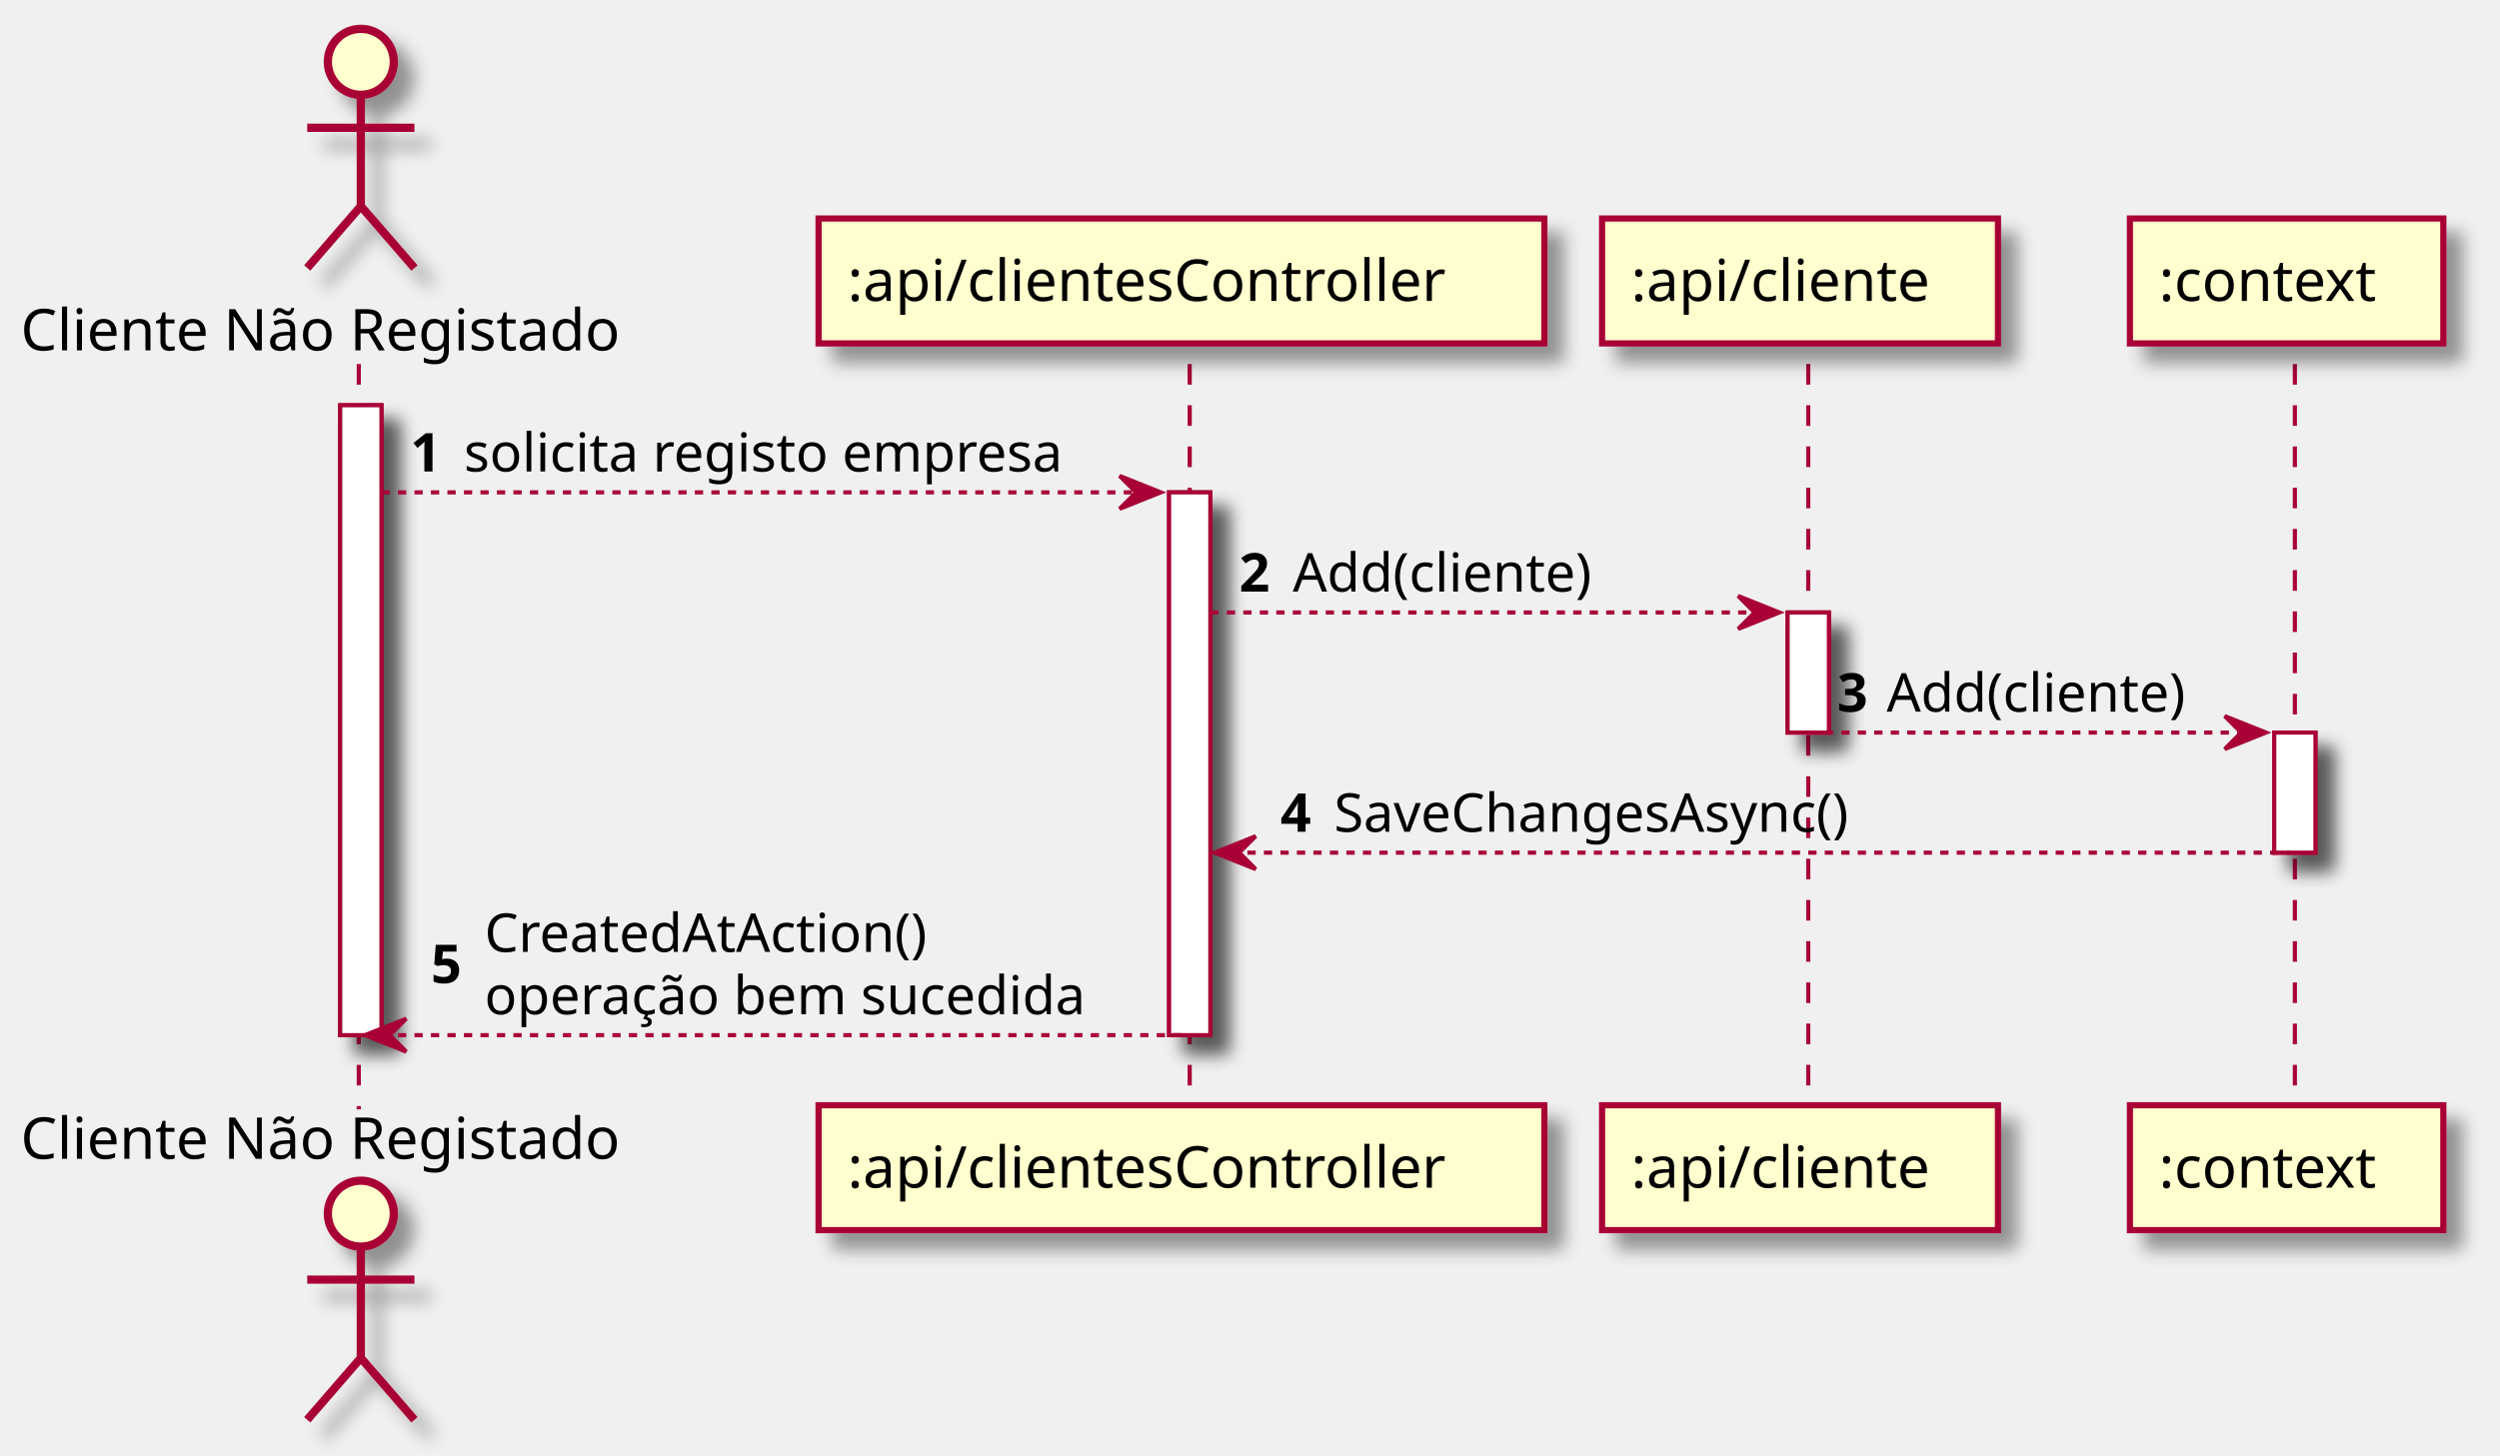
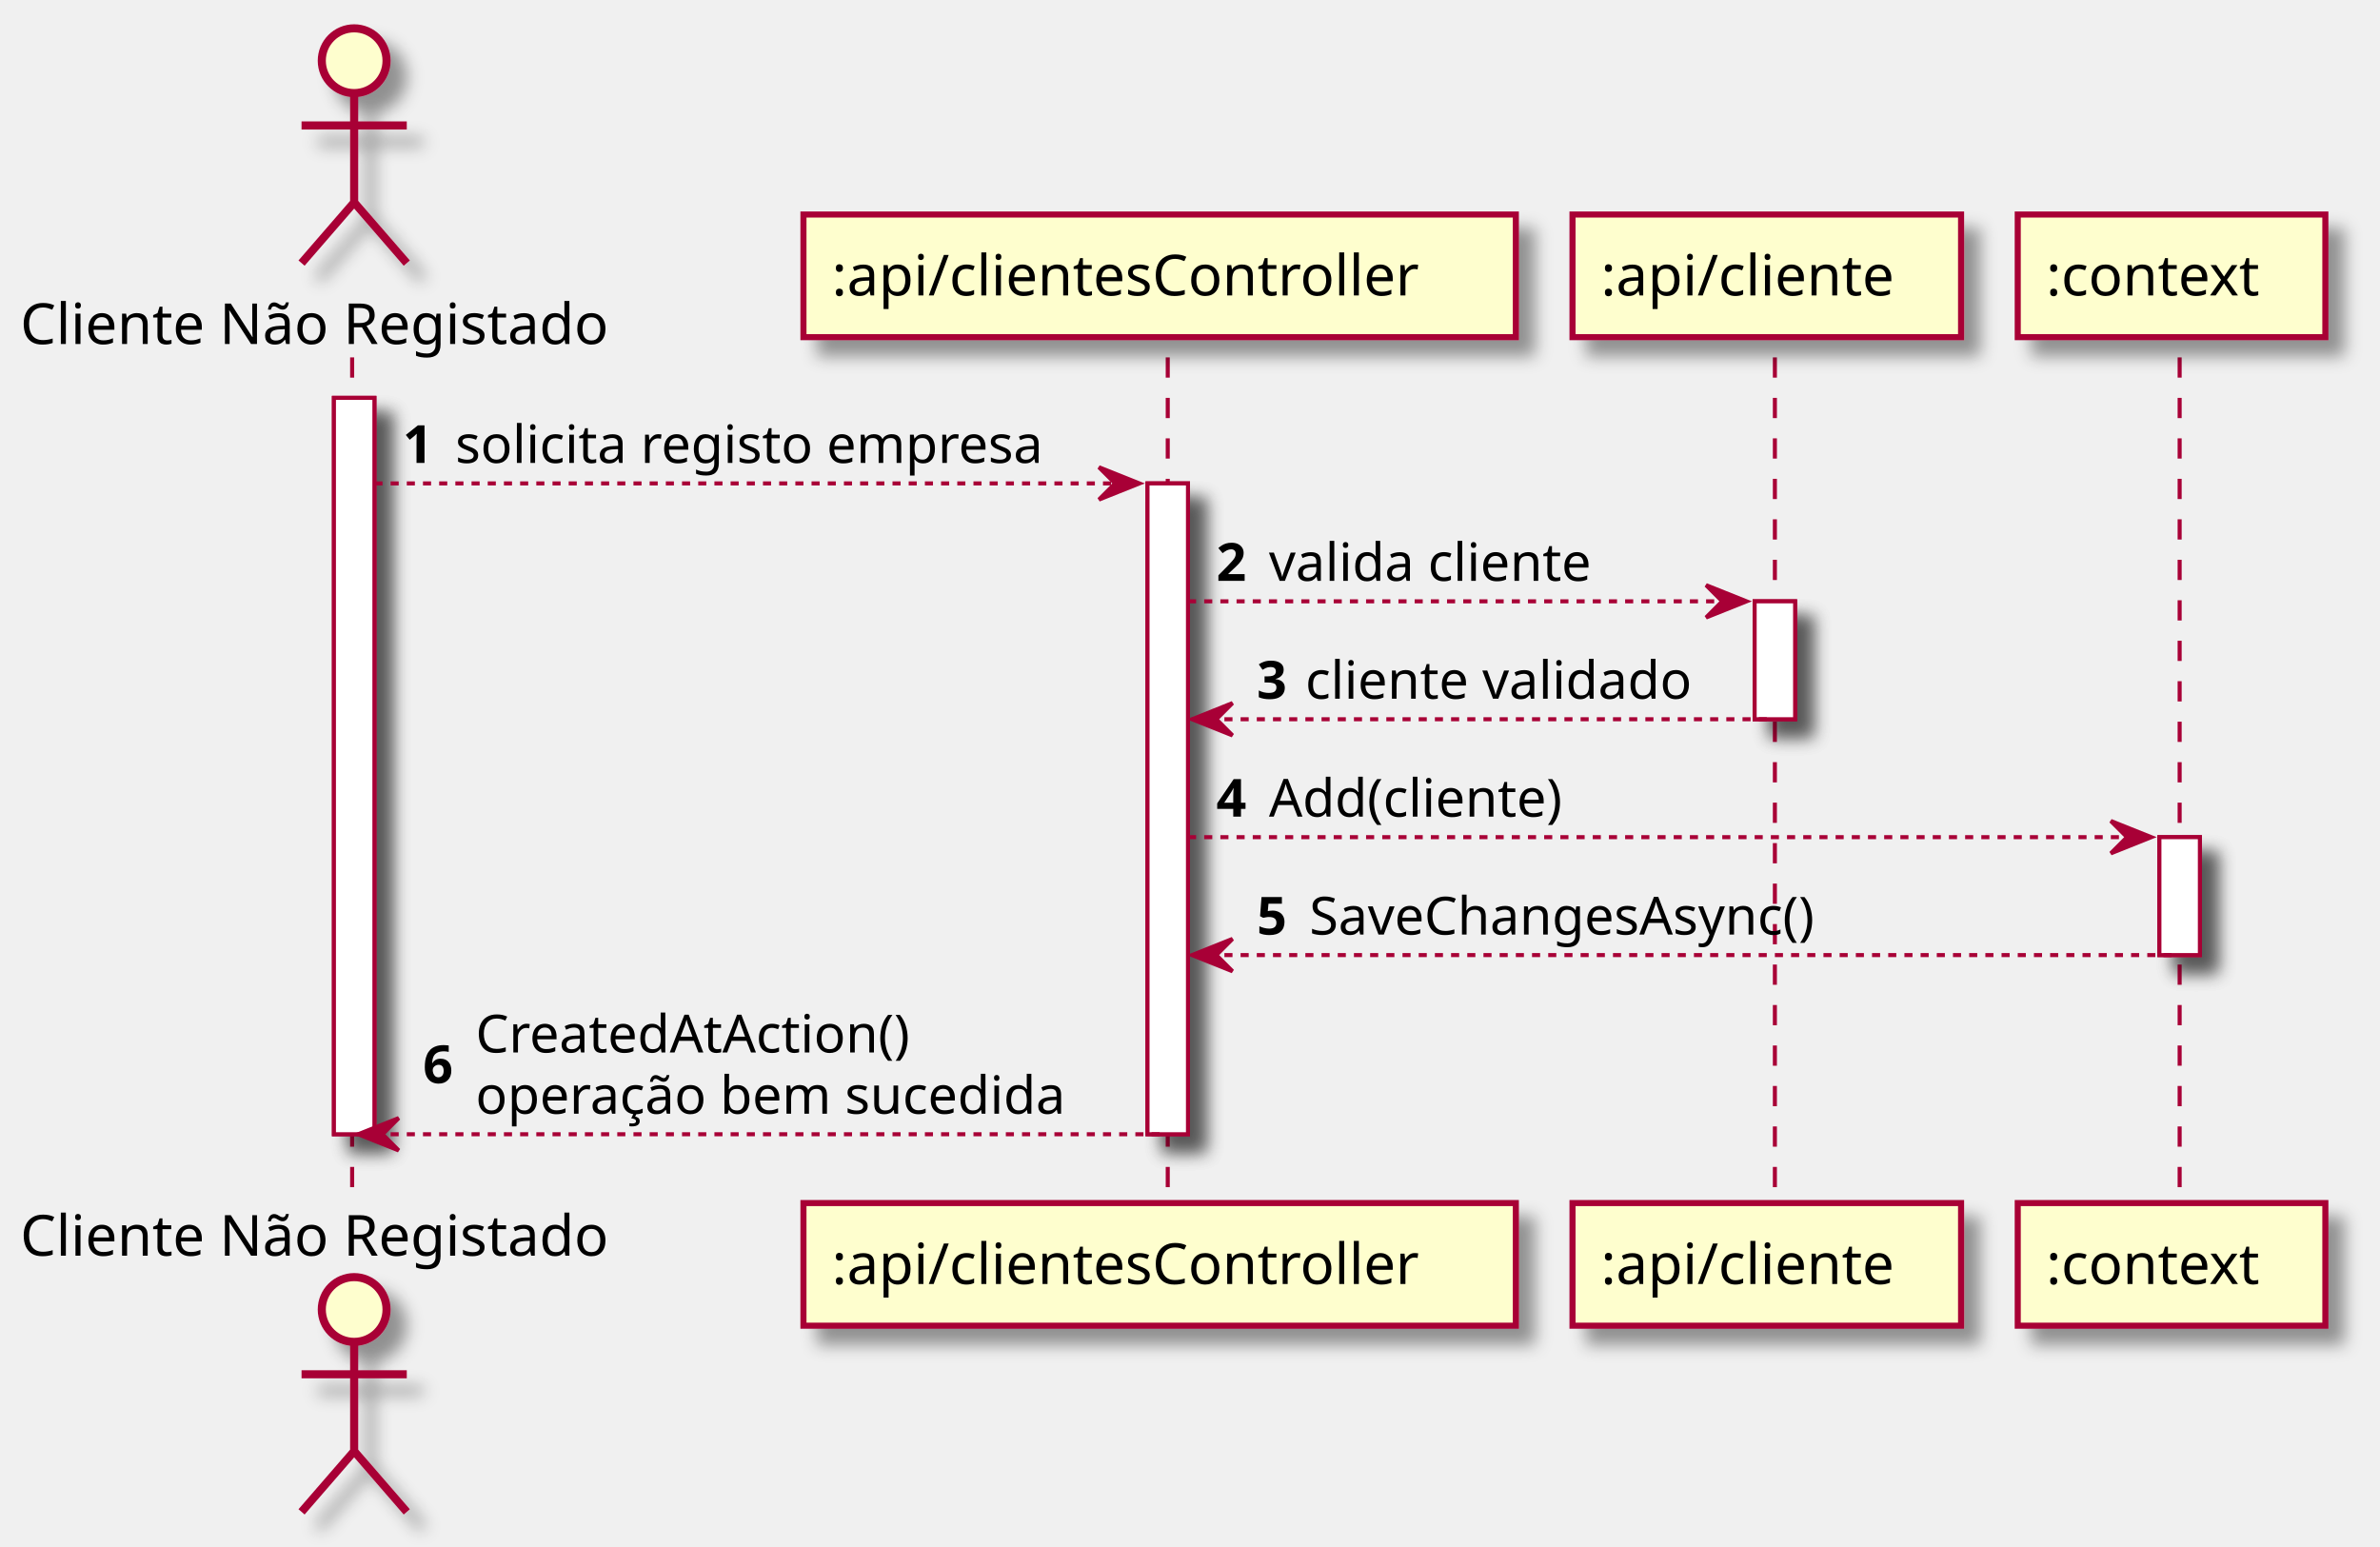
- <svg xmlns="http://www.w3.org/2000/svg" contentScriptType="application/ecmascript" contentStyleType="text/css" height="353px" preserveAspectRatio="none" style="width:606px;height:353px;" version="1.1" viewBox="0 0 606 353" width="606px" zoomAndPan="magnify">
+ <svg xmlns="http://www.w3.org/2000/svg" contentScriptType="application/ecmascript" contentStyleType="text/css" height="382px" preserveAspectRatio="none" style="width:588px;height:382px;" version="1.1" viewBox="0 0 588 382" width="588px" zoomAndPan="magnify">
  <defs>
-     <filter height="300%" id="fntfvi8fpnv71" width="300%" x="-1" y="-1">
+     <filter height="300%" id="figxw8kcftzw" width="300%" x="-1" y="-1">
      <feGaussianBlur result="blurOut" stdDeviation="2.0" />
      <feColorMatrix in="blurOut" result="blurOut2" type="matrix" values="0 0 0 0 0 0 0 0 0 0 0 0 0 0 0 0 0 0 .4 0" />
      <feOffset dx="4.0" dy="4.0" in="blurOut2" result="blurOut3" />
      <feBlend in="SourceGraphic" in2="blurOut3" mode="normal" />
    </filter>
  </defs>
  <g>
-     <rect fill="#FFFFFF" filter="url(#fntfvi8fpnv71)" height="152.797" style="stroke:#A80036;stroke-width:1.0;" width="10" x="82.5" y="98.297" />
-     <rect fill="#FFFFFF" filter="url(#fntfvi8fpnv71)" height="131.664" style="stroke:#A80036;stroke-width:1.0;" width="10" x="283.5" y="119.43" />
-     <rect fill="#FFFFFF" filter="url(#fntfvi8fpnv71)" height="29.133" style="stroke:#A80036;stroke-width:1.0;" width="10" x="433.5" y="148.562" />
-     <rect fill="#FFFFFF" filter="url(#fntfvi8fpnv71)" height="29.133" style="stroke:#A80036;stroke-width:1.0;" width="10" x="551.5" y="177.695" />
-     <line style="stroke:#A80036;stroke-width:1.0;stroke-dasharray:5.0,5.0;" x1="87" x2="87" y1="88.297" y2="269.094" />
-     <line style="stroke:#A80036;stroke-width:1.0;stroke-dasharray:5.0,5.0;" x1="288.5" x2="288.5" y1="88.297" y2="269.094" />
-     <line style="stroke:#A80036;stroke-width:1.0;stroke-dasharray:5.0,5.0;" x1="438.5" x2="438.5" y1="88.297" y2="269.094" />
-     <line style="stroke:#A80036;stroke-width:1.0;stroke-dasharray:5.0,5.0;" x1="556.5" x2="556.5" y1="88.297" y2="269.094" />
+     <rect fill="#FFFFFF" filter="url(#figxw8kcftzw)" height="181.93" style="stroke:#A80036;stroke-width:1.0;" width="10" x="82.5" y="98.297" />
+     <rect fill="#FFFFFF" filter="url(#figxw8kcftzw)" height="160.797" style="stroke:#A80036;stroke-width:1.0;" width="10" x="283.5" y="119.43" />
+     <rect fill="#FFFFFF" filter="url(#figxw8kcftzw)" height="29.133" style="stroke:#A80036;stroke-width:1.0;" width="10" x="433.5" y="148.562" />
+     <rect fill="#FFFFFF" filter="url(#figxw8kcftzw)" height="29.133" style="stroke:#A80036;stroke-width:1.0;" width="10" x="533.5" y="206.828" />
+     <line style="stroke:#A80036;stroke-width:1.0;stroke-dasharray:5.0,5.0;" x1="87" x2="87" y1="88.297" y2="298.227" />
+     <line style="stroke:#A80036;stroke-width:1.0;stroke-dasharray:5.0,5.0;" x1="288.5" x2="288.5" y1="88.297" y2="298.227" />
+     <line style="stroke:#A80036;stroke-width:1.0;stroke-dasharray:5.0,5.0;" x1="438.5" x2="438.5" y1="88.297" y2="298.227" />
+     <line style="stroke:#A80036;stroke-width:1.0;stroke-dasharray:5.0,5.0;" x1="538.5" x2="538.5" y1="88.297" y2="298.227" />
    <text fill="#000000" font-family="sans-serif" font-size="14" lengthAdjust="spacing" textLength="159" x="5" y="84.995">Cliente Não Registado</text>
-     <ellipse cx="87.5" cy="15" fill="#FEFECE" filter="url(#fntfvi8fpnv71)" rx="8" ry="8" style="stroke:#A80036;stroke-width:2.0;" />
-     <path d="M87.5,23 L87.5,50 M74.5,31 L100.5,31 M87.5,50 L74.5,65 M87.5,50 L100.5,65 " fill="none" filter="url(#fntfvi8fpnv71)" style="stroke:#A80036;stroke-width:2.0;" />
-     <text fill="#000000" font-family="sans-serif" font-size="14" lengthAdjust="spacing" textLength="159" x="5" y="281.089">Cliente Não Registado</text>
-     <ellipse cx="87.5" cy="294.391" fill="#FEFECE" filter="url(#fntfvi8fpnv71)" rx="8" ry="8" style="stroke:#A80036;stroke-width:2.0;" />
-     <path d="M87.5,302.391 L87.5,329.391 M74.5,310.391 L100.5,310.391 M87.5,329.391 L74.5,344.391 M87.5,329.391 L100.5,344.391 " fill="none" filter="url(#fntfvi8fpnv71)" style="stroke:#A80036;stroke-width:2.0;" />
-     <rect fill="#FEFECE" filter="url(#fntfvi8fpnv71)" height="30.297" style="stroke:#A80036;stroke-width:1.5;" width="176" x="198.5" y="53" />
+     <ellipse cx="87.5" cy="15" fill="#FEFECE" filter="url(#figxw8kcftzw)" rx="8" ry="8" style="stroke:#A80036;stroke-width:2.0;" />
+     <path d="M87.5,23 L87.5,50 M74.5,31 L100.5,31 M87.5,50 L74.5,65 M87.5,50 L100.5,65 " fill="none" filter="url(#figxw8kcftzw)" style="stroke:#A80036;stroke-width:2.0;" />
+     <text fill="#000000" font-family="sans-serif" font-size="14" lengthAdjust="spacing" textLength="159" x="5" y="310.222">Cliente Não Registado</text>
+     <ellipse cx="87.5" cy="323.523" fill="#FEFECE" filter="url(#figxw8kcftzw)" rx="8" ry="8" style="stroke:#A80036;stroke-width:2.0;" />
+     <path d="M87.5,331.523 L87.5,358.523 M74.5,339.523 L100.5,339.523 M87.5,358.523 L74.5,373.523 M87.5,358.523 L100.5,373.523 " fill="none" filter="url(#figxw8kcftzw)" style="stroke:#A80036;stroke-width:2.0;" />
+     <rect fill="#FEFECE" filter="url(#figxw8kcftzw)" height="30.297" style="stroke:#A80036;stroke-width:1.5;" width="176" x="198.5" y="53" />
    <text fill="#000000" font-family="sans-serif" font-size="14" lengthAdjust="spacing" textLength="162" x="205.5" y="72.995">:api/clientesController</text>
-     <rect fill="#FEFECE" filter="url(#fntfvi8fpnv71)" height="30.297" style="stroke:#A80036;stroke-width:1.5;" width="176" x="198.5" y="268.094" />
-     <text fill="#000000" font-family="sans-serif" font-size="14" lengthAdjust="spacing" textLength="162" x="205.5" y="288.089">:api/clientesController</text>
-     <rect fill="#FEFECE" filter="url(#fntfvi8fpnv71)" height="30.297" style="stroke:#A80036;stroke-width:1.5;" width="96" x="388.5" y="53" />
+     <rect fill="#FEFECE" filter="url(#figxw8kcftzw)" height="30.297" style="stroke:#A80036;stroke-width:1.5;" width="176" x="198.5" y="297.227" />
+     <text fill="#000000" font-family="sans-serif" font-size="14" lengthAdjust="spacing" textLength="162" x="205.5" y="317.222">:api/clientesController</text>
+     <rect fill="#FEFECE" filter="url(#figxw8kcftzw)" height="30.297" style="stroke:#A80036;stroke-width:1.5;" width="96" x="388.5" y="53" />
    <text fill="#000000" font-family="sans-serif" font-size="14" lengthAdjust="spacing" textLength="82" x="395.5" y="72.995">:api/cliente</text>
-     <rect fill="#FEFECE" filter="url(#fntfvi8fpnv71)" height="30.297" style="stroke:#A80036;stroke-width:1.5;" width="96" x="388.5" y="268.094" />
-     <text fill="#000000" font-family="sans-serif" font-size="14" lengthAdjust="spacing" textLength="82" x="395.5" y="288.089">:api/cliente</text>
-     <rect fill="#FEFECE" filter="url(#fntfvi8fpnv71)" height="30.297" style="stroke:#A80036;stroke-width:1.5;" width="76" x="516.5" y="53" />
-     <text fill="#000000" font-family="sans-serif" font-size="14" lengthAdjust="spacing" textLength="62" x="523.5" y="72.995">:context</text>
-     <rect fill="#FEFECE" filter="url(#fntfvi8fpnv71)" height="30.297" style="stroke:#A80036;stroke-width:1.5;" width="76" x="516.5" y="268.094" />
-     <text fill="#000000" font-family="sans-serif" font-size="14" lengthAdjust="spacing" textLength="62" x="523.5" y="288.089">:context</text>
-     <rect fill="#FFFFFF" filter="url(#fntfvi8fpnv71)" height="152.797" style="stroke:#A80036;stroke-width:1.0;" width="10" x="82.5" y="98.297" />
-     <rect fill="#FFFFFF" filter="url(#fntfvi8fpnv71)" height="131.664" style="stroke:#A80036;stroke-width:1.0;" width="10" x="283.5" y="119.43" />
-     <rect fill="#FFFFFF" filter="url(#fntfvi8fpnv71)" height="29.133" style="stroke:#A80036;stroke-width:1.0;" width="10" x="433.5" y="148.562" />
-     <rect fill="#FFFFFF" filter="url(#fntfvi8fpnv71)" height="29.133" style="stroke:#A80036;stroke-width:1.0;" width="10" x="551.5" y="177.695" />
+     <rect fill="#FEFECE" filter="url(#figxw8kcftzw)" height="30.297" style="stroke:#A80036;stroke-width:1.5;" width="96" x="388.5" y="297.227" />
+     <text fill="#000000" font-family="sans-serif" font-size="14" lengthAdjust="spacing" textLength="82" x="395.5" y="317.222">:api/cliente</text>
+     <rect fill="#FEFECE" filter="url(#figxw8kcftzw)" height="30.297" style="stroke:#A80036;stroke-width:1.5;" width="76" x="498.5" y="53" />
+     <text fill="#000000" font-family="sans-serif" font-size="14" lengthAdjust="spacing" textLength="62" x="505.5" y="72.995">:context</text>
+     <rect fill="#FEFECE" filter="url(#figxw8kcftzw)" height="30.297" style="stroke:#A80036;stroke-width:1.5;" width="76" x="498.5" y="297.227" />
+     <text fill="#000000" font-family="sans-serif" font-size="14" lengthAdjust="spacing" textLength="62" x="505.5" y="317.222">:context</text>
+     <rect fill="#FFFFFF" filter="url(#figxw8kcftzw)" height="181.93" style="stroke:#A80036;stroke-width:1.0;" width="10" x="82.5" y="98.297" />
+     <rect fill="#FFFFFF" filter="url(#figxw8kcftzw)" height="160.797" style="stroke:#A80036;stroke-width:1.0;" width="10" x="283.5" y="119.43" />
+     <rect fill="#FFFFFF" filter="url(#figxw8kcftzw)" height="29.133" style="stroke:#A80036;stroke-width:1.0;" width="10" x="433.5" y="148.562" />
+     <rect fill="#FFFFFF" filter="url(#figxw8kcftzw)" height="29.133" style="stroke:#A80036;stroke-width:1.0;" width="10" x="533.5" y="206.828" />
    <polygon fill="#A80036" points="271.5,115.43,281.5,119.43,271.5,123.43,275.5,119.43" style="stroke:#A80036;stroke-width:1.0;" />
    <line style="stroke:#A80036;stroke-width:1.0;stroke-dasharray:2.0,2.0;" x1="92.5" x2="277.5" y1="119.43" y2="119.43" />
    <text fill="#000000" font-family="sans-serif" font-size="13" font-weight="bold" lengthAdjust="spacing" textLength="9" x="99.5" y="114.364">1</text>
    <text fill="#000000" font-family="sans-serif" font-size="13" lengthAdjust="spacing" textLength="153" x="112.5" y="114.364">solicita registo empresa</text>
    <polygon fill="#A80036" points="421.5,144.562,431.5,148.562,421.5,152.562,425.5,148.562" style="stroke:#A80036;stroke-width:1.0;" />
    <line style="stroke:#A80036;stroke-width:1.0;stroke-dasharray:2.0,2.0;" x1="293.5" x2="427.5" y1="148.562" y2="148.562" />
    <text fill="#000000" font-family="sans-serif" font-size="13" font-weight="bold" lengthAdjust="spacing" textLength="9" x="300.5" y="143.497">2</text>
-     <text fill="#000000" font-family="sans-serif" font-size="13" lengthAdjust="spacing" textLength="77" x="313.5" y="143.497">Add(cliente)</text>
-     <polygon fill="#A80036" points="539.5,173.695,549.5,177.695,539.5,181.695,543.5,177.695" style="stroke:#A80036;stroke-width:1.0;" />
-     <line style="stroke:#A80036;stroke-width:1.0;stroke-dasharray:2.0,2.0;" x1="438.5" x2="545.5" y1="177.695" y2="177.695" />
-     <text fill="#000000" font-family="sans-serif" font-size="13" font-weight="bold" lengthAdjust="spacing" textLength="8" x="445.5" y="172.629">3</text>
-     <text fill="#000000" font-family="sans-serif" font-size="13" lengthAdjust="spacing" textLength="77" x="457.5" y="172.629">Add(cliente)</text>
-     <polygon fill="#A80036" points="304.5,202.828,294.5,206.828,304.5,210.828,300.5,206.828" style="stroke:#A80036;stroke-width:1.0;" />
-     <line style="stroke:#A80036;stroke-width:1.0;stroke-dasharray:2.0,2.0;" x1="298.5" x2="555.5" y1="206.828" y2="206.828" />
-     <text fill="#000000" font-family="sans-serif" font-size="13" font-weight="bold" lengthAdjust="spacing" textLength="9" x="310.5" y="201.762">4</text>
-     <text fill="#000000" font-family="sans-serif" font-size="13" lengthAdjust="spacing" textLength="137" x="323.5" y="201.762">SaveChangesAsync()</text>
-     <polygon fill="#A80036" points="98.5,247.094,88.5,251.094,98.5,255.094,94.5,251.094" style="stroke:#A80036;stroke-width:1.0;" />
-     <line style="stroke:#A80036;stroke-width:1.0;stroke-dasharray:2.0,2.0;" x1="92.5" x2="287.5" y1="251.094" y2="251.094" />
-     <text fill="#000000" font-family="sans-serif" font-size="13" font-weight="bold" lengthAdjust="spacing" textLength="9" x="104.5" y="238.461">5</text>
-     <text fill="#000000" font-family="sans-serif" font-size="13" lengthAdjust="spacing" textLength="115" x="117.5" y="230.895">CreatedAtAction()</text>
-     <text fill="#000000" font-family="sans-serif" font-size="13" lengthAdjust="spacing" textLength="154" x="117.5" y="246.028">operação bem sucedida</text>
+     <text fill="#000000" font-family="sans-serif" font-size="13" lengthAdjust="spacing" textLength="84" x="313.5" y="143.497">valida cliente</text>
+     <polygon fill="#A80036" points="304.5,173.695,294.5,177.695,304.5,181.695,300.5,177.695" style="stroke:#A80036;stroke-width:1.0;" />
+     <line style="stroke:#A80036;stroke-width:1.0;stroke-dasharray:2.0,2.0;" x1="298.5" x2="437.5" y1="177.695" y2="177.695" />
+     <text fill="#000000" font-family="sans-serif" font-size="13" font-weight="bold" lengthAdjust="spacing" textLength="8" x="310.5" y="172.629">3</text>
+     <text fill="#000000" font-family="sans-serif" font-size="13" lengthAdjust="spacing" textLength="100" x="322.5" y="172.629">cliente validado</text>
+     <polygon fill="#A80036" points="521.5,202.828,531.5,206.828,521.5,210.828,525.5,206.828" style="stroke:#A80036;stroke-width:1.0;" />
+     <line style="stroke:#A80036;stroke-width:1.0;stroke-dasharray:2.0,2.0;" x1="293.5" x2="527.5" y1="206.828" y2="206.828" />
+     <text fill="#000000" font-family="sans-serif" font-size="13" font-weight="bold" lengthAdjust="spacing" textLength="9" x="300.5" y="201.762">4</text>
+     <text fill="#000000" font-family="sans-serif" font-size="13" lengthAdjust="spacing" textLength="77" x="313.5" y="201.762">Add(cliente)</text>
+     <polygon fill="#A80036" points="304.5,231.961,294.5,235.961,304.5,239.961,300.5,235.961" style="stroke:#A80036;stroke-width:1.0;" />
+     <line style="stroke:#A80036;stroke-width:1.0;stroke-dasharray:2.0,2.0;" x1="298.5" x2="537.5" y1="235.961" y2="235.961" />
+     <text fill="#000000" font-family="sans-serif" font-size="13" font-weight="bold" lengthAdjust="spacing" textLength="9" x="310.5" y="230.895">5</text>
+     <text fill="#000000" font-family="sans-serif" font-size="13" lengthAdjust="spacing" textLength="137" x="323.5" y="230.895">SaveChangesAsync()</text>
+     <polygon fill="#A80036" points="98.5,276.227,88.5,280.227,98.5,284.227,94.5,280.227" style="stroke:#A80036;stroke-width:1.0;" />
+     <line style="stroke:#A80036;stroke-width:1.0;stroke-dasharray:2.0,2.0;" x1="92.5" x2="287.5" y1="280.227" y2="280.227" />
+     <text fill="#000000" font-family="sans-serif" font-size="13" font-weight="bold" lengthAdjust="spacing" textLength="9" x="104.5" y="267.594">6</text>
+     <text fill="#000000" font-family="sans-serif" font-size="13" lengthAdjust="spacing" textLength="115" x="117.5" y="260.028">CreatedAtAction()</text>
+     <text fill="#000000" font-family="sans-serif" font-size="13" lengthAdjust="spacing" textLength="154" x="117.5" y="275.161">operação bem sucedida</text>
  </g>
</svg>
